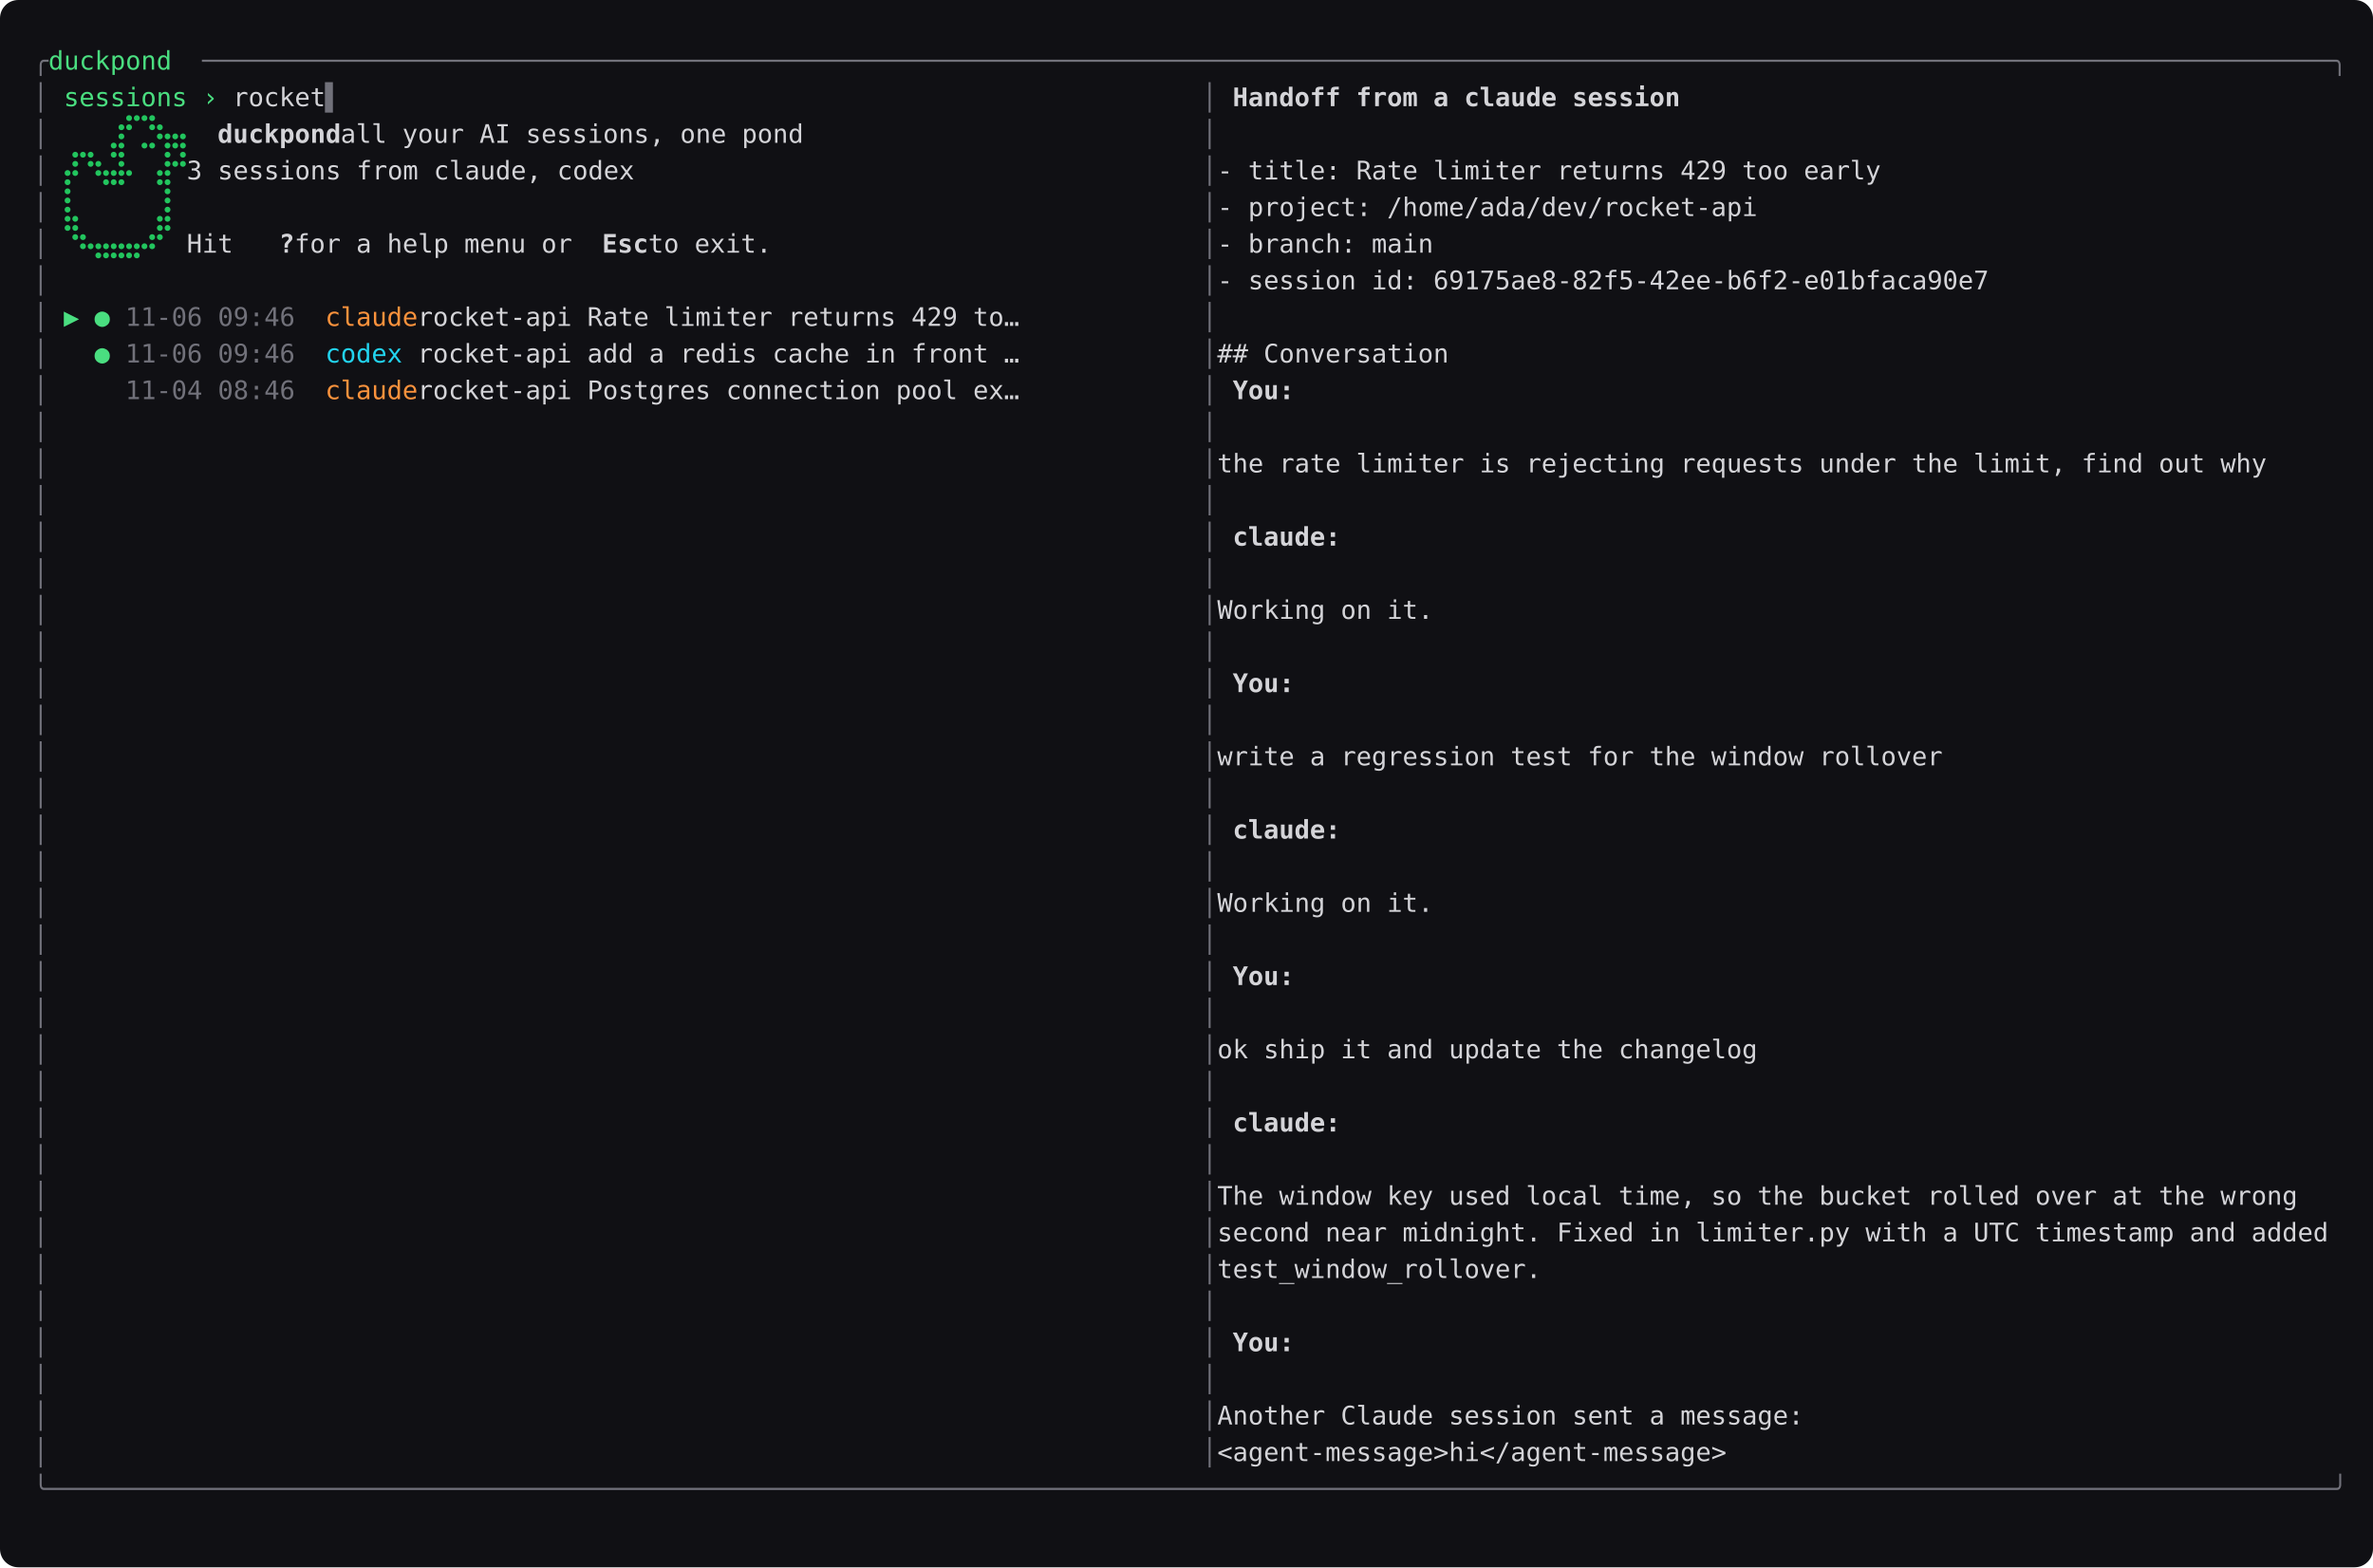
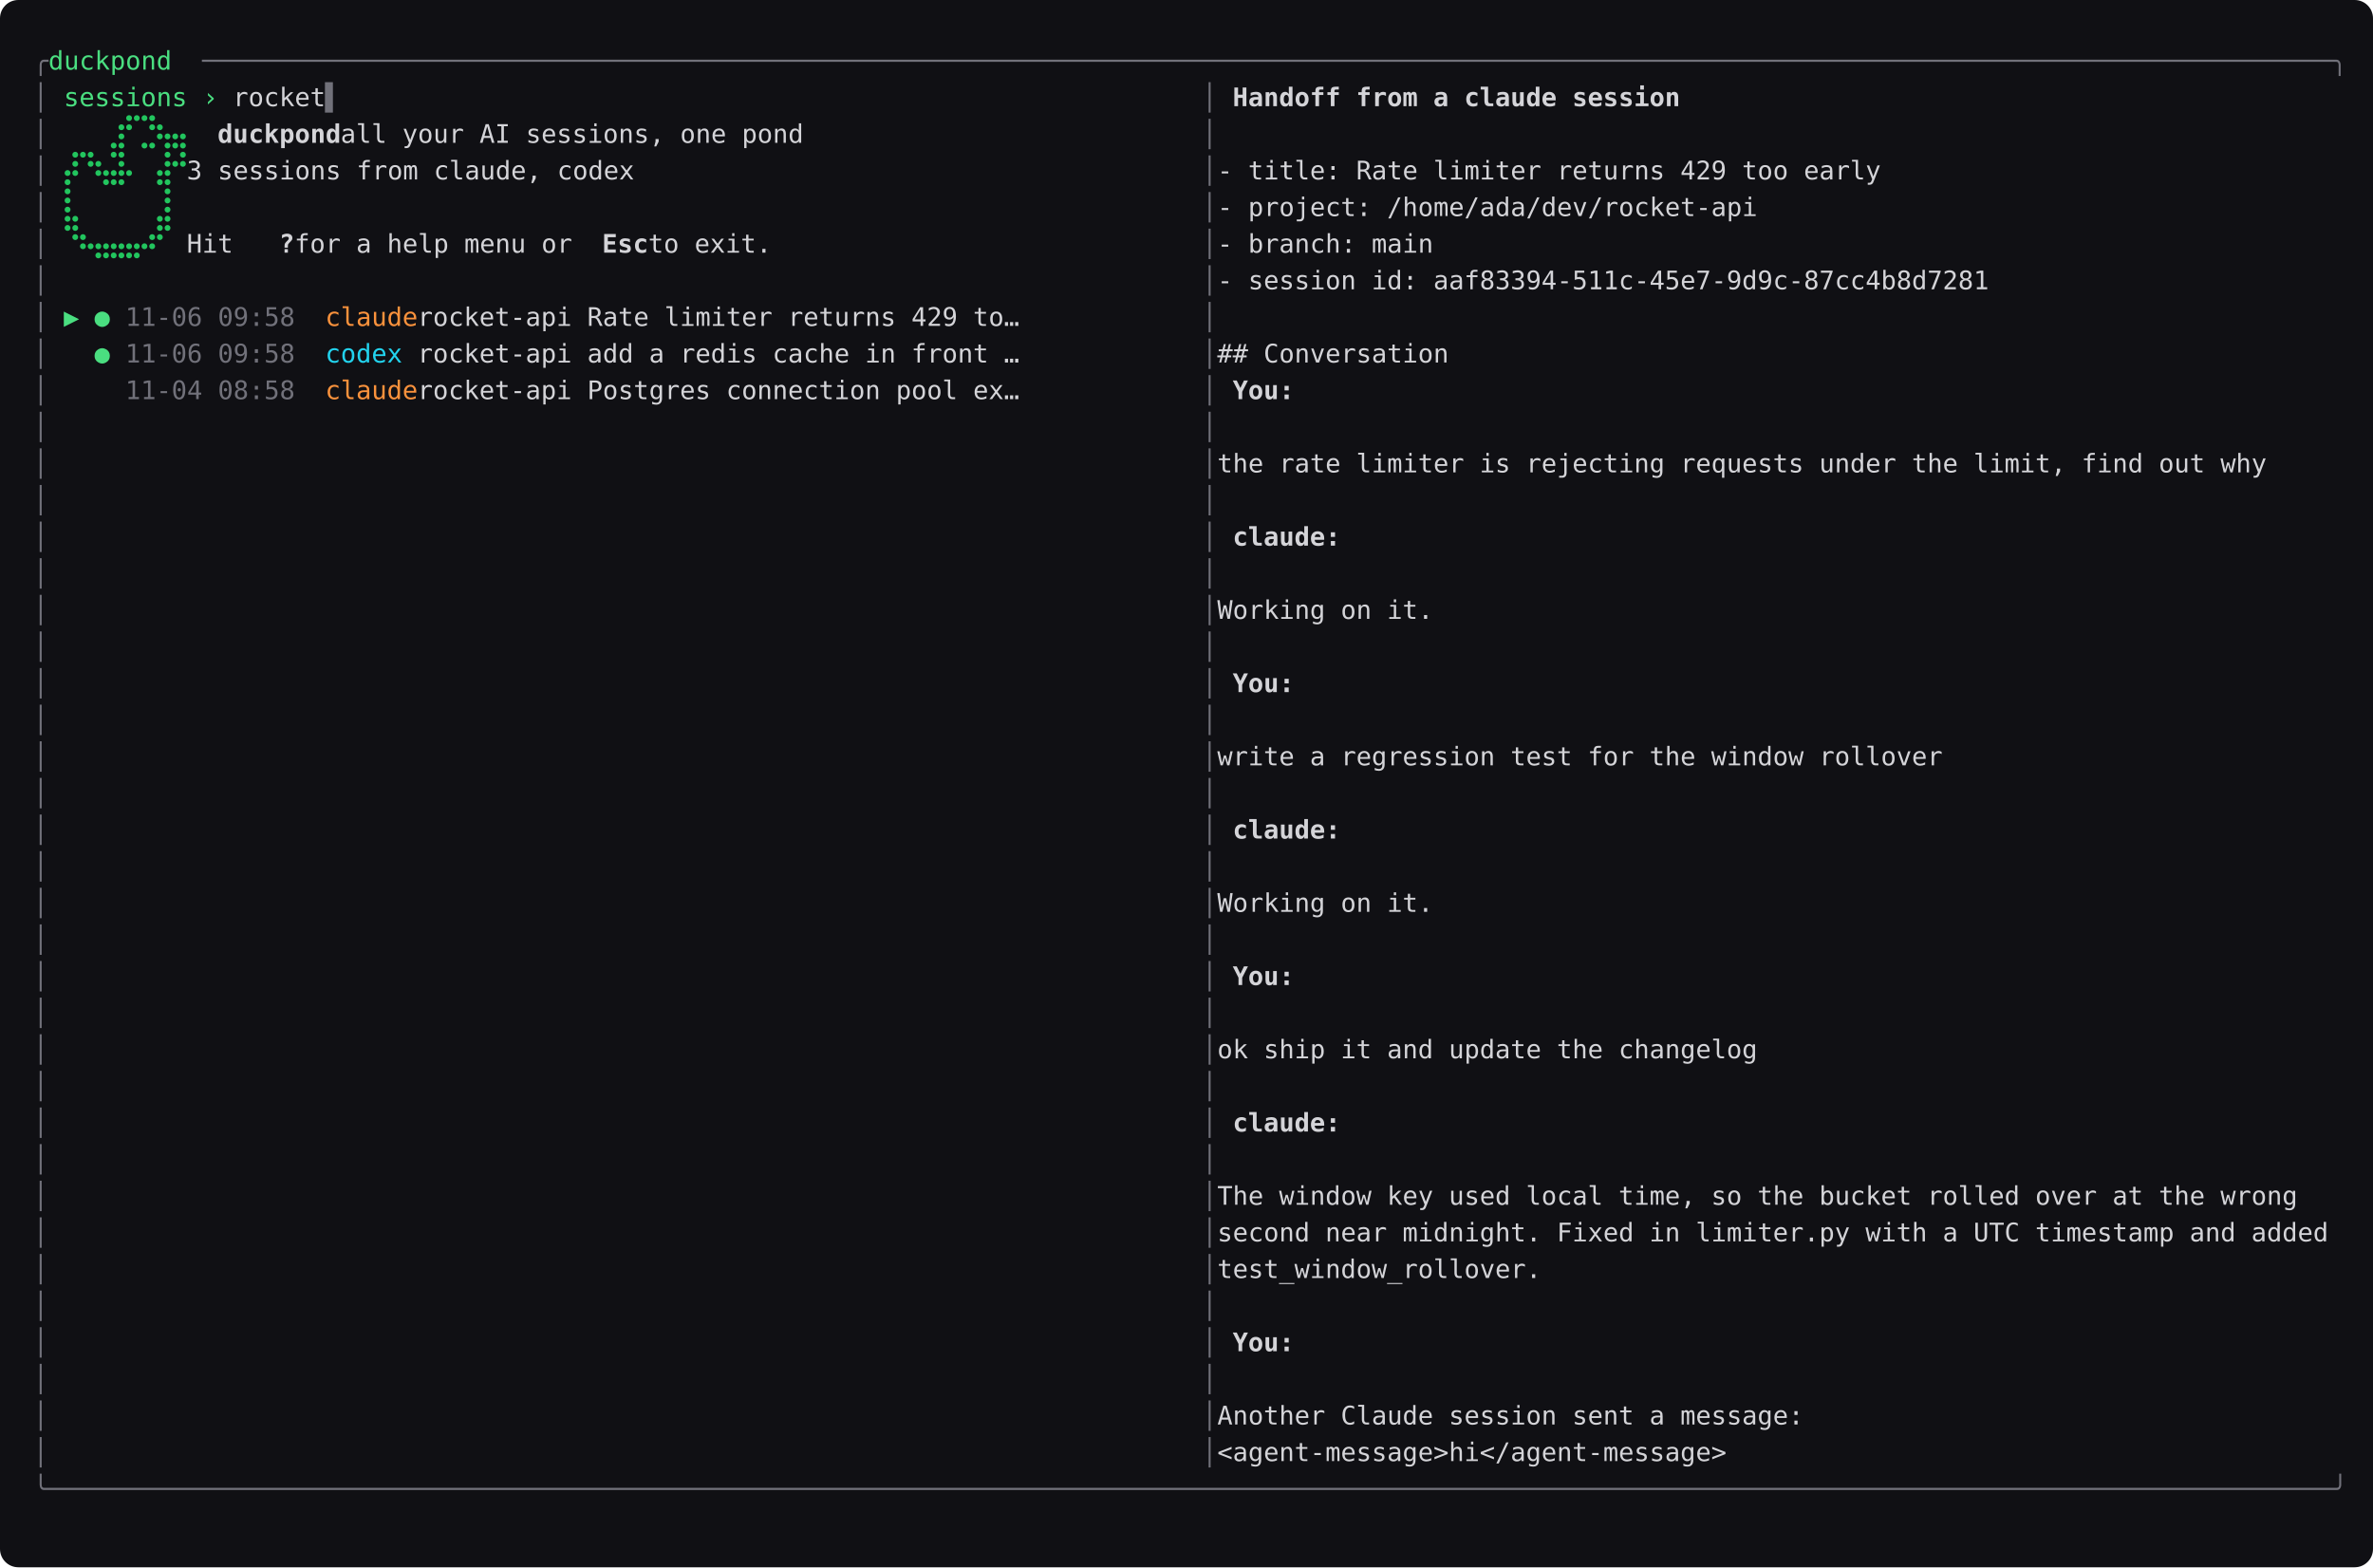
<svg xmlns="http://www.w3.org/2000/svg" width="1296" height="856" viewBox="0 0 1296 856">
  <style>text{font-family:"JetBrains Mono","Fira Code","SF Mono",Menlo,Consolas,"DejaVu Sans Mono",monospace;font-size:14px;white-space:pre}</style>
  <rect width="1296" height="856" rx="10" fill="#101014" />
  <text x="18.0" y="38" textLength="8.4" lengthAdjust="spacingAndGlyphs" style="fill:#71717a;">╭</text>
  <text x="26.4" y="38" textLength="84.0" lengthAdjust="spacingAndGlyphs" style="fill:#4ade80;"> duckpond </text>
  <text x="110.4" y="38" textLength="1167.6" lengthAdjust="spacingAndGlyphs" style="fill:#71717a;">──────────────────────────────────────────────────────────────────────────────────────────────────────────────────────────────────────────╮</text>
  <text x="18.0" y="58" textLength="8.4" lengthAdjust="spacingAndGlyphs" style="fill:#71717a;">│</text>
  <text x="26.4" y="58" textLength="8.4" lengthAdjust="spacingAndGlyphs" style="fill:#d4d4d8;"> </text>
  <text x="34.8" y="58" textLength="92.4" lengthAdjust="spacingAndGlyphs" style="fill:#4ade80;">sessions › </text>
  <text x="127.2" y="58" textLength="50.4" lengthAdjust="spacingAndGlyphs" style="fill:#d4d4d8;">rocket</text>
  <text x="177.6" y="58" textLength="8.4" lengthAdjust="spacingAndGlyphs" style="fill:#71717a;">▌</text>
  <text x="186.0" y="58" textLength="470.4" lengthAdjust="spacingAndGlyphs" style="fill:#d4d4d8;">                                                        </text>
  <text x="656.4" y="58" textLength="8.4" lengthAdjust="spacingAndGlyphs" style="fill:#71717a;">│</text>
  <text x="664.8" y="58" textLength="8.4" lengthAdjust="spacingAndGlyphs" style="fill:#d4d4d8;"> </text>
  <text x="673.2" y="58" textLength="243.6" lengthAdjust="spacingAndGlyphs" style="fill:#d4d4d8;font-weight:600;">Handoff from a claude session</text>
  <text x="18.0" y="78" textLength="8.4" lengthAdjust="spacingAndGlyphs" style="fill:#71717a;">│</text>
  <text x="26.4" y="78" textLength="8.4" lengthAdjust="spacingAndGlyphs" style="fill:#d4d4d8;"> </text>
  <circle cx="66.3" cy="69.5" r="1.6" fill="#22c55e" />
  <circle cx="66.3" cy="74.5" r="1.6" fill="#22c55e" />
  <circle cx="62.1" cy="79.5" r="1.6" fill="#22c55e" />
  <circle cx="66.3" cy="79.5" r="1.6" fill="#22c55e" />
  <circle cx="70.5" cy="64.5" r="1.6" fill="#22c55e" />
  <circle cx="70.5" cy="69.5" r="1.6" fill="#22c55e" />
  <circle cx="74.7" cy="64.5" r="1.6" fill="#22c55e" />
  <circle cx="78.9" cy="64.5" r="1.6" fill="#22c55e" />
  <circle cx="83.1" cy="64.5" r="1.6" fill="#22c55e" />
  <circle cx="83.1" cy="69.5" r="1.6" fill="#22c55e" />
  <circle cx="78.9" cy="79.5" r="1.6" fill="#22c55e" />
  <circle cx="83.1" cy="79.5" r="1.6" fill="#22c55e" />
  <circle cx="87.3" cy="69.5" r="1.6" fill="#22c55e" />
  <circle cx="87.3" cy="74.5" r="1.6" fill="#22c55e" />
  <circle cx="91.5" cy="74.5" r="1.6" fill="#22c55e" />
  <circle cx="91.5" cy="79.5" r="1.6" fill="#22c55e" />
  <circle cx="95.7" cy="74.5" r="1.6" fill="#22c55e" />
  <circle cx="99.9" cy="74.5" r="1.6" fill="#22c55e" />
  <circle cx="95.7" cy="79.5" r="1.6" fill="#22c55e" />
  <circle cx="99.9" cy="79.5" r="1.6" fill="#22c55e" />
  <text x="102.0" y="78" textLength="16.8" lengthAdjust="spacingAndGlyphs" style="fill:#d4d4d8;">  </text>
  <text x="118.8" y="78" textLength="67.2" lengthAdjust="spacingAndGlyphs" style="fill:#d4d4d8;font-weight:600;">duckpond</text>
  <text x="186.0" y="78" textLength="470.4" lengthAdjust="spacingAndGlyphs" style="fill:#d4d4d8;">  all your AI sessions, one pond                        </text>
  <text x="656.4" y="78" textLength="8.4" lengthAdjust="spacingAndGlyphs" style="fill:#71717a;">│</text>
  <text x="664.8" y="78" textLength="8.4" lengthAdjust="spacingAndGlyphs" style="fill:#d4d4d8;"> </text>
  <text x="18.0" y="98" textLength="8.4" lengthAdjust="spacingAndGlyphs" style="fill:#71717a;">│</text>
  <text x="26.4" y="98" textLength="8.4" lengthAdjust="spacingAndGlyphs" style="fill:#d4d4d8;"> </text>
  <circle cx="36.9" cy="94.5" r="1.6" fill="#22c55e" />
  <circle cx="41.1" cy="84.5" r="1.6" fill="#22c55e" />
  <circle cx="41.1" cy="89.5" r="1.6" fill="#22c55e" />
  <circle cx="41.1" cy="94.5" r="1.6" fill="#22c55e" />
  <circle cx="36.9" cy="99.5" r="1.6" fill="#22c55e" />
  <circle cx="45.3" cy="84.5" r="1.6" fill="#22c55e" />
  <circle cx="49.5" cy="84.5" r="1.6" fill="#22c55e" />
  <circle cx="49.5" cy="89.5" r="1.6" fill="#22c55e" />
  <circle cx="53.7" cy="89.5" r="1.6" fill="#22c55e" />
  <circle cx="53.7" cy="94.5" r="1.6" fill="#22c55e" />
  <circle cx="57.9" cy="94.5" r="1.6" fill="#22c55e" />
  <circle cx="57.9" cy="99.5" r="1.6" fill="#22c55e" />
  <circle cx="62.1" cy="84.5" r="1.6" fill="#22c55e" />
  <circle cx="62.1" cy="94.5" r="1.6" fill="#22c55e" />
  <circle cx="66.3" cy="84.5" r="1.6" fill="#22c55e" />
  <circle cx="66.3" cy="89.5" r="1.6" fill="#22c55e" />
  <circle cx="66.3" cy="94.5" r="1.6" fill="#22c55e" />
  <circle cx="62.1" cy="99.5" r="1.6" fill="#22c55e" />
  <circle cx="66.3" cy="99.5" r="1.6" fill="#22c55e" />
  <circle cx="70.5" cy="94.5" r="1.6" fill="#22c55e" />
  <circle cx="87.3" cy="94.5" r="1.6" fill="#22c55e" />
  <circle cx="91.5" cy="84.5" r="1.6" fill="#22c55e" />
  <circle cx="91.5" cy="89.5" r="1.6" fill="#22c55e" />
  <circle cx="91.5" cy="94.5" r="1.6" fill="#22c55e" />
  <circle cx="87.3" cy="99.5" r="1.6" fill="#22c55e" />
  <circle cx="91.5" cy="99.5" r="1.6" fill="#22c55e" />
  <circle cx="95.7" cy="89.5" r="1.6" fill="#22c55e" />
  <circle cx="99.9" cy="84.5" r="1.6" fill="#22c55e" />
  <circle cx="99.9" cy="89.5" r="1.6" fill="#22c55e" />
  <text x="102.0" y="98" textLength="554.4" lengthAdjust="spacingAndGlyphs" style="fill:#d4d4d8;">  3 sessions from claude, codex                                   </text>
  <text x="656.4" y="98" textLength="8.4" lengthAdjust="spacingAndGlyphs" style="fill:#71717a;">│</text>
  <text x="664.8" y="98" textLength="369.6" lengthAdjust="spacingAndGlyphs" style="fill:#d4d4d8;"> - title: Rate limiter returns 429 too early</text>
  <text x="18.0" y="118" textLength="8.4" lengthAdjust="spacingAndGlyphs" style="fill:#71717a;">│</text>
  <text x="26.4" y="118" textLength="8.4" lengthAdjust="spacingAndGlyphs" style="fill:#d4d4d8;"> </text>
  <circle cx="36.9" cy="104.5" r="1.6" fill="#22c55e" />
  <circle cx="36.9" cy="109.5" r="1.6" fill="#22c55e" />
  <circle cx="36.9" cy="114.5" r="1.6" fill="#22c55e" />
  <circle cx="36.9" cy="119.5" r="1.6" fill="#22c55e" />
  <circle cx="41.1" cy="119.5" r="1.6" fill="#22c55e" />
  <circle cx="91.5" cy="104.5" r="1.6" fill="#22c55e" />
  <circle cx="91.5" cy="109.5" r="1.6" fill="#22c55e" />
  <circle cx="91.5" cy="114.5" r="1.6" fill="#22c55e" />
  <circle cx="87.3" cy="119.5" r="1.6" fill="#22c55e" />
  <circle cx="91.5" cy="119.5" r="1.6" fill="#22c55e" />
  <text x="102.0" y="118" textLength="554.4" lengthAdjust="spacingAndGlyphs" style="fill:#d4d4d8;">                                                                  </text>
  <text x="656.4" y="118" textLength="8.4" lengthAdjust="spacingAndGlyphs" style="fill:#71717a;">│</text>
  <text x="664.8" y="118" textLength="302.4" lengthAdjust="spacingAndGlyphs" style="fill:#d4d4d8;"> - project: /home/ada/dev/rocket-api</text>
  <text x="18.0" y="138" textLength="8.4" lengthAdjust="spacingAndGlyphs" style="fill:#71717a;">│</text>
  <text x="26.4" y="138" textLength="8.4" lengthAdjust="spacingAndGlyphs" style="fill:#d4d4d8;"> </text>
  <circle cx="36.9" cy="124.5" r="1.6" fill="#22c55e" />
  <circle cx="41.1" cy="124.5" r="1.6" fill="#22c55e" />
  <circle cx="41.1" cy="129.5" r="1.6" fill="#22c55e" />
  <circle cx="45.3" cy="129.5" r="1.6" fill="#22c55e" />
  <circle cx="45.3" cy="134.5" r="1.6" fill="#22c55e" />
  <circle cx="49.5" cy="134.5" r="1.6" fill="#22c55e" />
  <circle cx="53.7" cy="134.5" r="1.6" fill="#22c55e" />
  <circle cx="57.9" cy="134.5" r="1.6" fill="#22c55e" />
  <circle cx="53.7" cy="139.5" r="1.6" fill="#22c55e" />
  <circle cx="57.9" cy="139.5" r="1.6" fill="#22c55e" />
  <circle cx="62.1" cy="134.5" r="1.6" fill="#22c55e" />
  <circle cx="66.3" cy="134.5" r="1.6" fill="#22c55e" />
  <circle cx="62.1" cy="139.5" r="1.6" fill="#22c55e" />
  <circle cx="66.3" cy="139.5" r="1.6" fill="#22c55e" />
  <circle cx="70.5" cy="134.5" r="1.6" fill="#22c55e" />
  <circle cx="74.7" cy="134.5" r="1.6" fill="#22c55e" />
  <circle cx="70.5" cy="139.5" r="1.6" fill="#22c55e" />
  <circle cx="74.7" cy="139.5" r="1.6" fill="#22c55e" />
  <circle cx="78.9" cy="134.5" r="1.6" fill="#22c55e" />
  <circle cx="83.1" cy="129.5" r="1.6" fill="#22c55e" />
  <circle cx="83.1" cy="134.5" r="1.6" fill="#22c55e" />
  <circle cx="87.3" cy="124.5" r="1.6" fill="#22c55e" />
  <circle cx="87.3" cy="129.5" r="1.6" fill="#22c55e" />
  <circle cx="91.5" cy="124.5" r="1.6" fill="#22c55e" />
  <text x="102.0" y="138" textLength="50.4" lengthAdjust="spacingAndGlyphs" style="fill:#d4d4d8;">  Hit </text>
  <text x="152.4" y="138" textLength="8.4" lengthAdjust="spacingAndGlyphs" style="fill:#d4d4d8;font-weight:600;">?</text>
  <text x="160.8" y="138" textLength="168.0" lengthAdjust="spacingAndGlyphs" style="fill:#d4d4d8;"> for a help menu or </text>
  <text x="328.8" y="138" textLength="25.2" lengthAdjust="spacingAndGlyphs" style="fill:#d4d4d8;font-weight:600;">Esc</text>
  <text x="354.0" y="138" textLength="302.4" lengthAdjust="spacingAndGlyphs" style="fill:#d4d4d8;"> to exit.                           </text>
  <text x="656.4" y="138" textLength="8.4" lengthAdjust="spacingAndGlyphs" style="fill:#71717a;">│</text>
  <text x="664.8" y="138" textLength="126.0" lengthAdjust="spacingAndGlyphs" style="fill:#d4d4d8;"> - branch: main</text>
  <text x="18.0" y="158" textLength="8.4" lengthAdjust="spacingAndGlyphs" style="fill:#71717a;">│</text>
  <text x="26.4" y="158" textLength="630.0" lengthAdjust="spacingAndGlyphs" style="fill:#d4d4d8;">                                                                           </text>
  <text x="656.4" y="158" textLength="8.4" lengthAdjust="spacingAndGlyphs" style="fill:#71717a;">│</text>
-   <text x="664.8" y="158" textLength="428.4" lengthAdjust="spacingAndGlyphs" style="fill:#d4d4d8;"> - session id: 69175ae8-82f5-42ee-b6f2-e01bfaca90e7</text>
+   <text x="664.8" y="158" textLength="428.4" lengthAdjust="spacingAndGlyphs" style="fill:#d4d4d8;"> - session id: aaf83394-511c-45e7-9d9c-87cc4b8d7281</text>
  <text x="18.0" y="178" textLength="8.4" lengthAdjust="spacingAndGlyphs" style="fill:#71717a;">│</text>
  <text x="26.4" y="178" textLength="8.4" lengthAdjust="spacingAndGlyphs" style="fill:#d4d4d8;"> </text>
  <text x="34.8" y="178" textLength="8.4" lengthAdjust="spacingAndGlyphs" style="fill:#4ade80;">▶</text>
  <text x="43.2" y="178" textLength="8.4" lengthAdjust="spacingAndGlyphs" style="fill:#d4d4d8;"> </text>
  <text x="51.6" y="178" textLength="8.4" lengthAdjust="spacingAndGlyphs" style="fill:#4ade80;">●</text>
  <text x="60.0" y="178" textLength="8.4" lengthAdjust="spacingAndGlyphs" style="fill:#d4d4d8;"> </text>
-   <text x="68.4" y="178" textLength="92.4" lengthAdjust="spacingAndGlyphs" style="fill:#71717a;">11-06 09:46</text>
+   <text x="68.4" y="178" textLength="92.4" lengthAdjust="spacingAndGlyphs" style="fill:#71717a;">11-06 09:58</text>
  <text x="160.8" y="178" textLength="16.8" lengthAdjust="spacingAndGlyphs" style="fill:#d4d4d8;">  </text>
  <text x="177.6" y="178" textLength="50.4" lengthAdjust="spacingAndGlyphs" style="fill:#fb923c;">claude</text>
  <text x="228.0" y="178" textLength="420.0" lengthAdjust="spacingAndGlyphs" style="fill:#d4d4d8;">  rocket-api          Rate limiter returns 429 to…</text>
  <text x="648.0" y="178" textLength="8.4" lengthAdjust="spacingAndGlyphs" style="fill:#d4d4d8;"> </text>
  <text x="656.4" y="178" textLength="8.4" lengthAdjust="spacingAndGlyphs" style="fill:#71717a;">│</text>
  <text x="664.8" y="178" textLength="8.4" lengthAdjust="spacingAndGlyphs" style="fill:#d4d4d8;"> </text>
  <text x="18.0" y="198" textLength="8.4" lengthAdjust="spacingAndGlyphs" style="fill:#71717a;">│</text>
  <text x="26.4" y="198" textLength="25.2" lengthAdjust="spacingAndGlyphs" style="fill:#d4d4d8;">   </text>
  <text x="51.6" y="198" textLength="8.4" lengthAdjust="spacingAndGlyphs" style="fill:#4ade80;">●</text>
  <text x="60.0" y="198" textLength="8.4" lengthAdjust="spacingAndGlyphs" style="fill:#d4d4d8;"> </text>
-   <text x="68.4" y="198" textLength="92.4" lengthAdjust="spacingAndGlyphs" style="fill:#71717a;">11-06 09:46</text>
+   <text x="68.4" y="198" textLength="92.4" lengthAdjust="spacingAndGlyphs" style="fill:#71717a;">11-06 09:58</text>
  <text x="160.8" y="198" textLength="16.8" lengthAdjust="spacingAndGlyphs" style="fill:#d4d4d8;">  </text>
  <text x="177.6" y="198" textLength="50.4" lengthAdjust="spacingAndGlyphs" style="fill:#22d3ee;">codex </text>
  <text x="228.0" y="198" textLength="420.0" lengthAdjust="spacingAndGlyphs" style="fill:#d4d4d8;">  rocket-api          add a redis cache in front …</text>
  <text x="648.0" y="198" textLength="8.4" lengthAdjust="spacingAndGlyphs" style="fill:#d4d4d8;"> </text>
  <text x="656.4" y="198" textLength="8.4" lengthAdjust="spacingAndGlyphs" style="fill:#71717a;">│</text>
  <text x="664.8" y="198" textLength="134.4" lengthAdjust="spacingAndGlyphs" style="fill:#d4d4d8;"> ## Conversation</text>
  <text x="18.0" y="218" textLength="8.4" lengthAdjust="spacingAndGlyphs" style="fill:#71717a;">│</text>
  <text x="26.4" y="218" textLength="42.0" lengthAdjust="spacingAndGlyphs" style="fill:#d4d4d8;">     </text>
-   <text x="68.4" y="218" textLength="92.4" lengthAdjust="spacingAndGlyphs" style="fill:#71717a;">11-04 08:46</text>
+   <text x="68.4" y="218" textLength="92.4" lengthAdjust="spacingAndGlyphs" style="fill:#71717a;">11-04 08:58</text>
  <text x="160.8" y="218" textLength="16.8" lengthAdjust="spacingAndGlyphs" style="fill:#d4d4d8;">  </text>
  <text x="177.6" y="218" textLength="50.4" lengthAdjust="spacingAndGlyphs" style="fill:#fb923c;">claude</text>
  <text x="228.0" y="218" textLength="420.0" lengthAdjust="spacingAndGlyphs" style="fill:#d4d4d8;">  rocket-api          Postgres connection pool ex…</text>
  <text x="648.0" y="218" textLength="8.4" lengthAdjust="spacingAndGlyphs" style="fill:#d4d4d8;"> </text>
  <text x="656.4" y="218" textLength="8.4" lengthAdjust="spacingAndGlyphs" style="fill:#71717a;">│</text>
  <text x="664.8" y="218" textLength="8.4" lengthAdjust="spacingAndGlyphs" style="fill:#d4d4d8;"> </text>
  <text x="673.2" y="218" textLength="33.6" lengthAdjust="spacingAndGlyphs" style="fill:#d4d4d8;font-weight:600;">You:</text>
  <text x="18.0" y="238" textLength="8.4" lengthAdjust="spacingAndGlyphs" style="fill:#71717a;">│</text>
  <text x="26.4" y="238" textLength="630.0" lengthAdjust="spacingAndGlyphs" style="fill:#d4d4d8;">                                                                           </text>
  <text x="656.4" y="238" textLength="8.4" lengthAdjust="spacingAndGlyphs" style="fill:#71717a;">│</text>
  <text x="664.8" y="238" textLength="8.4" lengthAdjust="spacingAndGlyphs" style="fill:#d4d4d8;"> </text>
  <text x="18.0" y="258" textLength="8.4" lengthAdjust="spacingAndGlyphs" style="fill:#71717a;">│</text>
  <text x="26.4" y="258" textLength="630.0" lengthAdjust="spacingAndGlyphs" style="fill:#d4d4d8;">                                                                           </text>
  <text x="656.4" y="258" textLength="8.4" lengthAdjust="spacingAndGlyphs" style="fill:#71717a;">│</text>
  <text x="664.8" y="258" textLength="579.6" lengthAdjust="spacingAndGlyphs" style="fill:#d4d4d8;"> the rate limiter is rejecting requests under the limit, find out why</text>
  <text x="18.0" y="278" textLength="8.4" lengthAdjust="spacingAndGlyphs" style="fill:#71717a;">│</text>
  <text x="26.4" y="278" textLength="630.0" lengthAdjust="spacingAndGlyphs" style="fill:#d4d4d8;">                                                                           </text>
  <text x="656.4" y="278" textLength="8.4" lengthAdjust="spacingAndGlyphs" style="fill:#71717a;">│</text>
  <text x="664.8" y="278" textLength="8.4" lengthAdjust="spacingAndGlyphs" style="fill:#d4d4d8;"> </text>
  <text x="18.0" y="298" textLength="8.4" lengthAdjust="spacingAndGlyphs" style="fill:#71717a;">│</text>
  <text x="26.4" y="298" textLength="630.0" lengthAdjust="spacingAndGlyphs" style="fill:#d4d4d8;">                                                                           </text>
  <text x="656.4" y="298" textLength="8.4" lengthAdjust="spacingAndGlyphs" style="fill:#71717a;">│</text>
  <text x="664.8" y="298" textLength="8.4" lengthAdjust="spacingAndGlyphs" style="fill:#d4d4d8;"> </text>
  <text x="673.2" y="298" textLength="58.8" lengthAdjust="spacingAndGlyphs" style="fill:#d4d4d8;font-weight:600;">claude:</text>
  <text x="18.0" y="318" textLength="8.4" lengthAdjust="spacingAndGlyphs" style="fill:#71717a;">│</text>
  <text x="26.4" y="318" textLength="630.0" lengthAdjust="spacingAndGlyphs" style="fill:#d4d4d8;">                                                                           </text>
  <text x="656.4" y="318" textLength="8.4" lengthAdjust="spacingAndGlyphs" style="fill:#71717a;">│</text>
  <text x="664.8" y="318" textLength="8.4" lengthAdjust="spacingAndGlyphs" style="fill:#d4d4d8;"> </text>
  <text x="18.0" y="338" textLength="8.4" lengthAdjust="spacingAndGlyphs" style="fill:#71717a;">│</text>
  <text x="26.4" y="338" textLength="630.0" lengthAdjust="spacingAndGlyphs" style="fill:#d4d4d8;">                                                                           </text>
  <text x="656.4" y="338" textLength="8.4" lengthAdjust="spacingAndGlyphs" style="fill:#71717a;">│</text>
  <text x="664.8" y="338" textLength="126.0" lengthAdjust="spacingAndGlyphs" style="fill:#d4d4d8;"> Working on it.</text>
  <text x="18.0" y="358" textLength="8.4" lengthAdjust="spacingAndGlyphs" style="fill:#71717a;">│</text>
  <text x="26.4" y="358" textLength="630.0" lengthAdjust="spacingAndGlyphs" style="fill:#d4d4d8;">                                                                           </text>
  <text x="656.4" y="358" textLength="8.4" lengthAdjust="spacingAndGlyphs" style="fill:#71717a;">│</text>
  <text x="664.8" y="358" textLength="8.4" lengthAdjust="spacingAndGlyphs" style="fill:#d4d4d8;"> </text>
  <text x="18.0" y="378" textLength="8.4" lengthAdjust="spacingAndGlyphs" style="fill:#71717a;">│</text>
  <text x="26.4" y="378" textLength="630.0" lengthAdjust="spacingAndGlyphs" style="fill:#d4d4d8;">                                                                           </text>
  <text x="656.4" y="378" textLength="8.4" lengthAdjust="spacingAndGlyphs" style="fill:#71717a;">│</text>
  <text x="664.8" y="378" textLength="8.4" lengthAdjust="spacingAndGlyphs" style="fill:#d4d4d8;"> </text>
  <text x="673.2" y="378" textLength="33.6" lengthAdjust="spacingAndGlyphs" style="fill:#d4d4d8;font-weight:600;">You:</text>
  <text x="18.0" y="398" textLength="8.4" lengthAdjust="spacingAndGlyphs" style="fill:#71717a;">│</text>
  <text x="26.4" y="398" textLength="630.0" lengthAdjust="spacingAndGlyphs" style="fill:#d4d4d8;">                                                                           </text>
  <text x="656.4" y="398" textLength="8.4" lengthAdjust="spacingAndGlyphs" style="fill:#71717a;">│</text>
  <text x="664.8" y="398" textLength="8.4" lengthAdjust="spacingAndGlyphs" style="fill:#d4d4d8;"> </text>
  <text x="18.0" y="418" textLength="8.4" lengthAdjust="spacingAndGlyphs" style="fill:#71717a;">│</text>
  <text x="26.4" y="418" textLength="630.0" lengthAdjust="spacingAndGlyphs" style="fill:#d4d4d8;">                                                                           </text>
  <text x="656.4" y="418" textLength="8.4" lengthAdjust="spacingAndGlyphs" style="fill:#71717a;">│</text>
  <text x="664.8" y="418" textLength="403.2" lengthAdjust="spacingAndGlyphs" style="fill:#d4d4d8;"> write a regression test for the window rollover</text>
  <text x="18.0" y="438" textLength="8.4" lengthAdjust="spacingAndGlyphs" style="fill:#71717a;">│</text>
  <text x="26.4" y="438" textLength="630.0" lengthAdjust="spacingAndGlyphs" style="fill:#d4d4d8;">                                                                           </text>
  <text x="656.4" y="438" textLength="8.4" lengthAdjust="spacingAndGlyphs" style="fill:#71717a;">│</text>
  <text x="664.8" y="438" textLength="8.4" lengthAdjust="spacingAndGlyphs" style="fill:#d4d4d8;"> </text>
  <text x="18.0" y="458" textLength="8.4" lengthAdjust="spacingAndGlyphs" style="fill:#71717a;">│</text>
  <text x="26.4" y="458" textLength="630.0" lengthAdjust="spacingAndGlyphs" style="fill:#d4d4d8;">                                                                           </text>
  <text x="656.4" y="458" textLength="8.4" lengthAdjust="spacingAndGlyphs" style="fill:#71717a;">│</text>
  <text x="664.8" y="458" textLength="8.4" lengthAdjust="spacingAndGlyphs" style="fill:#d4d4d8;"> </text>
  <text x="673.2" y="458" textLength="58.8" lengthAdjust="spacingAndGlyphs" style="fill:#d4d4d8;font-weight:600;">claude:</text>
  <text x="18.0" y="478" textLength="8.4" lengthAdjust="spacingAndGlyphs" style="fill:#71717a;">│</text>
  <text x="26.4" y="478" textLength="630.0" lengthAdjust="spacingAndGlyphs" style="fill:#d4d4d8;">                                                                           </text>
  <text x="656.4" y="478" textLength="8.4" lengthAdjust="spacingAndGlyphs" style="fill:#71717a;">│</text>
  <text x="664.8" y="478" textLength="8.4" lengthAdjust="spacingAndGlyphs" style="fill:#d4d4d8;"> </text>
  <text x="18.0" y="498" textLength="8.4" lengthAdjust="spacingAndGlyphs" style="fill:#71717a;">│</text>
  <text x="26.4" y="498" textLength="630.0" lengthAdjust="spacingAndGlyphs" style="fill:#d4d4d8;">                                                                           </text>
  <text x="656.4" y="498" textLength="8.4" lengthAdjust="spacingAndGlyphs" style="fill:#71717a;">│</text>
  <text x="664.8" y="498" textLength="126.0" lengthAdjust="spacingAndGlyphs" style="fill:#d4d4d8;"> Working on it.</text>
  <text x="18.0" y="518" textLength="8.4" lengthAdjust="spacingAndGlyphs" style="fill:#71717a;">│</text>
  <text x="26.4" y="518" textLength="630.0" lengthAdjust="spacingAndGlyphs" style="fill:#d4d4d8;">                                                                           </text>
  <text x="656.4" y="518" textLength="8.4" lengthAdjust="spacingAndGlyphs" style="fill:#71717a;">│</text>
  <text x="664.8" y="518" textLength="8.4" lengthAdjust="spacingAndGlyphs" style="fill:#d4d4d8;"> </text>
  <text x="18.0" y="538" textLength="8.4" lengthAdjust="spacingAndGlyphs" style="fill:#71717a;">│</text>
  <text x="26.4" y="538" textLength="630.0" lengthAdjust="spacingAndGlyphs" style="fill:#d4d4d8;">                                                                           </text>
  <text x="656.4" y="538" textLength="8.4" lengthAdjust="spacingAndGlyphs" style="fill:#71717a;">│</text>
  <text x="664.8" y="538" textLength="8.4" lengthAdjust="spacingAndGlyphs" style="fill:#d4d4d8;"> </text>
  <text x="673.2" y="538" textLength="33.6" lengthAdjust="spacingAndGlyphs" style="fill:#d4d4d8;font-weight:600;">You:</text>
  <text x="18.0" y="558" textLength="8.4" lengthAdjust="spacingAndGlyphs" style="fill:#71717a;">│</text>
  <text x="26.4" y="558" textLength="630.0" lengthAdjust="spacingAndGlyphs" style="fill:#d4d4d8;">                                                                           </text>
  <text x="656.4" y="558" textLength="8.4" lengthAdjust="spacingAndGlyphs" style="fill:#71717a;">│</text>
  <text x="664.8" y="558" textLength="8.4" lengthAdjust="spacingAndGlyphs" style="fill:#d4d4d8;"> </text>
  <text x="18.0" y="578" textLength="8.4" lengthAdjust="spacingAndGlyphs" style="fill:#71717a;">│</text>
  <text x="26.4" y="578" textLength="630.0" lengthAdjust="spacingAndGlyphs" style="fill:#d4d4d8;">                                                                           </text>
  <text x="656.4" y="578" textLength="8.4" lengthAdjust="spacingAndGlyphs" style="fill:#71717a;">│</text>
  <text x="664.8" y="578" textLength="302.4" lengthAdjust="spacingAndGlyphs" style="fill:#d4d4d8;"> ok ship it and update the changelog</text>
  <text x="18.0" y="598" textLength="8.4" lengthAdjust="spacingAndGlyphs" style="fill:#71717a;">│</text>
  <text x="26.4" y="598" textLength="630.0" lengthAdjust="spacingAndGlyphs" style="fill:#d4d4d8;">                                                                           </text>
  <text x="656.4" y="598" textLength="8.4" lengthAdjust="spacingAndGlyphs" style="fill:#71717a;">│</text>
  <text x="664.8" y="598" textLength="8.4" lengthAdjust="spacingAndGlyphs" style="fill:#d4d4d8;"> </text>
  <text x="18.0" y="618" textLength="8.4" lengthAdjust="spacingAndGlyphs" style="fill:#71717a;">│</text>
  <text x="26.4" y="618" textLength="630.0" lengthAdjust="spacingAndGlyphs" style="fill:#d4d4d8;">                                                                           </text>
  <text x="656.4" y="618" textLength="8.4" lengthAdjust="spacingAndGlyphs" style="fill:#71717a;">│</text>
  <text x="664.8" y="618" textLength="8.4" lengthAdjust="spacingAndGlyphs" style="fill:#d4d4d8;"> </text>
  <text x="673.2" y="618" textLength="58.8" lengthAdjust="spacingAndGlyphs" style="fill:#d4d4d8;font-weight:600;">claude:</text>
  <text x="18.0" y="638" textLength="8.4" lengthAdjust="spacingAndGlyphs" style="fill:#71717a;">│</text>
  <text x="26.4" y="638" textLength="630.0" lengthAdjust="spacingAndGlyphs" style="fill:#d4d4d8;">                                                                           </text>
  <text x="656.4" y="638" textLength="8.4" lengthAdjust="spacingAndGlyphs" style="fill:#71717a;">│</text>
  <text x="664.8" y="638" textLength="8.4" lengthAdjust="spacingAndGlyphs" style="fill:#d4d4d8;"> </text>
  <text x="18.0" y="658" textLength="8.4" lengthAdjust="spacingAndGlyphs" style="fill:#71717a;">│</text>
  <text x="26.4" y="658" textLength="630.0" lengthAdjust="spacingAndGlyphs" style="fill:#d4d4d8;">                                                                           </text>
  <text x="656.4" y="658" textLength="8.4" lengthAdjust="spacingAndGlyphs" style="fill:#71717a;">│</text>
  <text x="664.8" y="658" textLength="596.4" lengthAdjust="spacingAndGlyphs" style="fill:#d4d4d8;"> The window key used local time, so the bucket rolled over at the wrong</text>
  <text x="18.0" y="678" textLength="8.4" lengthAdjust="spacingAndGlyphs" style="fill:#71717a;">│</text>
  <text x="26.4" y="678" textLength="630.0" lengthAdjust="spacingAndGlyphs" style="fill:#d4d4d8;">                                                                           </text>
  <text x="656.4" y="678" textLength="8.4" lengthAdjust="spacingAndGlyphs" style="fill:#71717a;">│</text>
  <text x="664.8" y="678" textLength="613.2" lengthAdjust="spacingAndGlyphs" style="fill:#d4d4d8;"> second near midnight. Fixed in limiter.py with a UTC timestamp and added</text>
  <text x="18.0" y="698" textLength="8.4" lengthAdjust="spacingAndGlyphs" style="fill:#71717a;">│</text>
  <text x="26.4" y="698" textLength="630.0" lengthAdjust="spacingAndGlyphs" style="fill:#d4d4d8;">                                                                           </text>
  <text x="656.4" y="698" textLength="8.4" lengthAdjust="spacingAndGlyphs" style="fill:#71717a;">│</text>
  <text x="664.8" y="698" textLength="184.8" lengthAdjust="spacingAndGlyphs" style="fill:#d4d4d8;"> test_window_rollover.</text>
  <text x="18.0" y="718" textLength="8.4" lengthAdjust="spacingAndGlyphs" style="fill:#71717a;">│</text>
  <text x="26.4" y="718" textLength="630.0" lengthAdjust="spacingAndGlyphs" style="fill:#d4d4d8;">                                                                           </text>
  <text x="656.4" y="718" textLength="8.4" lengthAdjust="spacingAndGlyphs" style="fill:#71717a;">│</text>
  <text x="664.8" y="718" textLength="8.4" lengthAdjust="spacingAndGlyphs" style="fill:#d4d4d8;"> </text>
  <text x="18.0" y="738" textLength="8.4" lengthAdjust="spacingAndGlyphs" style="fill:#71717a;">│</text>
  <text x="26.4" y="738" textLength="630.0" lengthAdjust="spacingAndGlyphs" style="fill:#d4d4d8;">                                                                           </text>
  <text x="656.4" y="738" textLength="8.4" lengthAdjust="spacingAndGlyphs" style="fill:#71717a;">│</text>
  <text x="664.8" y="738" textLength="8.4" lengthAdjust="spacingAndGlyphs" style="fill:#d4d4d8;"> </text>
  <text x="673.2" y="738" textLength="33.6" lengthAdjust="spacingAndGlyphs" style="fill:#d4d4d8;font-weight:600;">You:</text>
  <text x="18.0" y="758" textLength="8.4" lengthAdjust="spacingAndGlyphs" style="fill:#71717a;">│</text>
  <text x="26.4" y="758" textLength="630.0" lengthAdjust="spacingAndGlyphs" style="fill:#d4d4d8;">                                                                           </text>
  <text x="656.4" y="758" textLength="8.4" lengthAdjust="spacingAndGlyphs" style="fill:#71717a;">│</text>
  <text x="664.8" y="758" textLength="8.4" lengthAdjust="spacingAndGlyphs" style="fill:#d4d4d8;"> </text>
  <text x="18.0" y="778" textLength="8.4" lengthAdjust="spacingAndGlyphs" style="fill:#71717a;">│</text>
  <text x="26.4" y="778" textLength="630.0" lengthAdjust="spacingAndGlyphs" style="fill:#d4d4d8;">                                                                           </text>
  <text x="656.4" y="778" textLength="8.4" lengthAdjust="spacingAndGlyphs" style="fill:#71717a;">│</text>
  <text x="664.8" y="778" textLength="327.6" lengthAdjust="spacingAndGlyphs" style="fill:#d4d4d8;"> Another Claude session sent a message:</text>
  <text x="18.0" y="798" textLength="8.4" lengthAdjust="spacingAndGlyphs" style="fill:#71717a;">│</text>
  <text x="26.4" y="798" textLength="630.0" lengthAdjust="spacingAndGlyphs" style="fill:#d4d4d8;">                                                                           </text>
  <text x="656.4" y="798" textLength="8.4" lengthAdjust="spacingAndGlyphs" style="fill:#71717a;">│</text>
  <text x="664.8" y="798" textLength="285.6" lengthAdjust="spacingAndGlyphs" style="fill:#d4d4d8;"> &lt;agent-message&gt;hi&lt;/agent-message&gt;</text>
  <text x="18.0" y="818" textLength="1260.0" lengthAdjust="spacingAndGlyphs" style="fill:#71717a;">╰────────────────────────────────────────────────────────────────────────────────────────────────────────────────────────────────────────────────────╯</text>
</svg>
